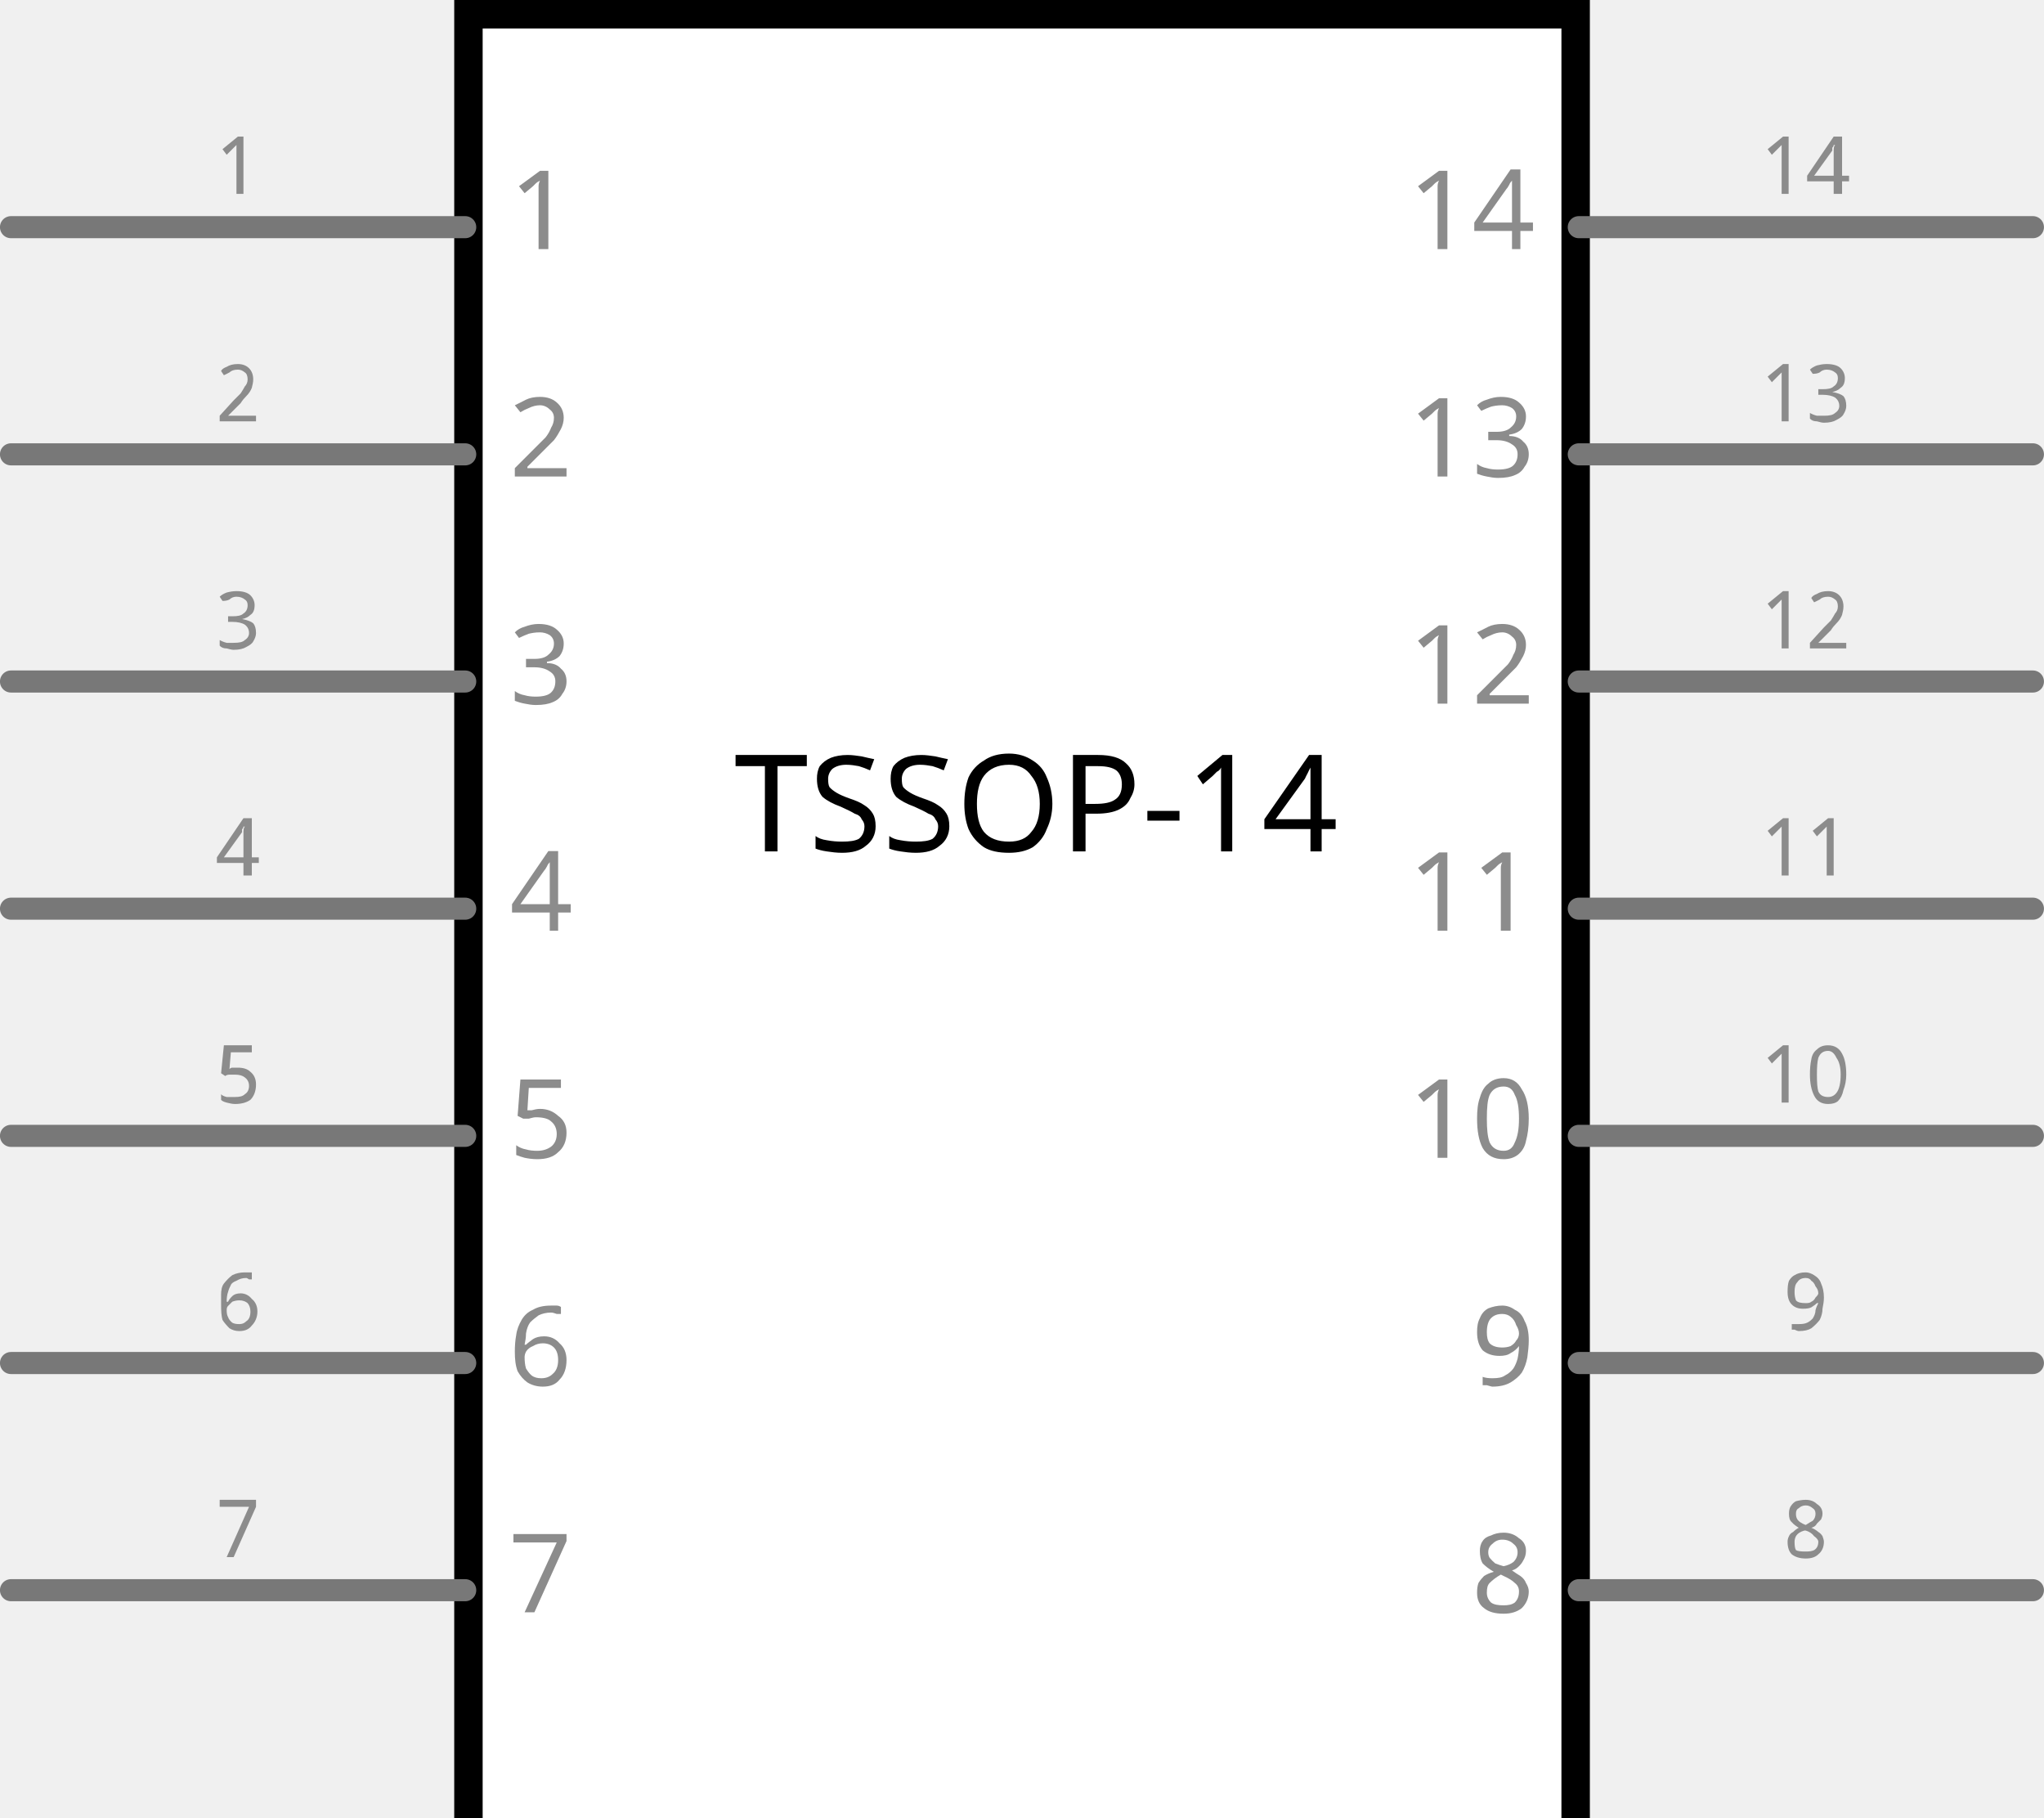
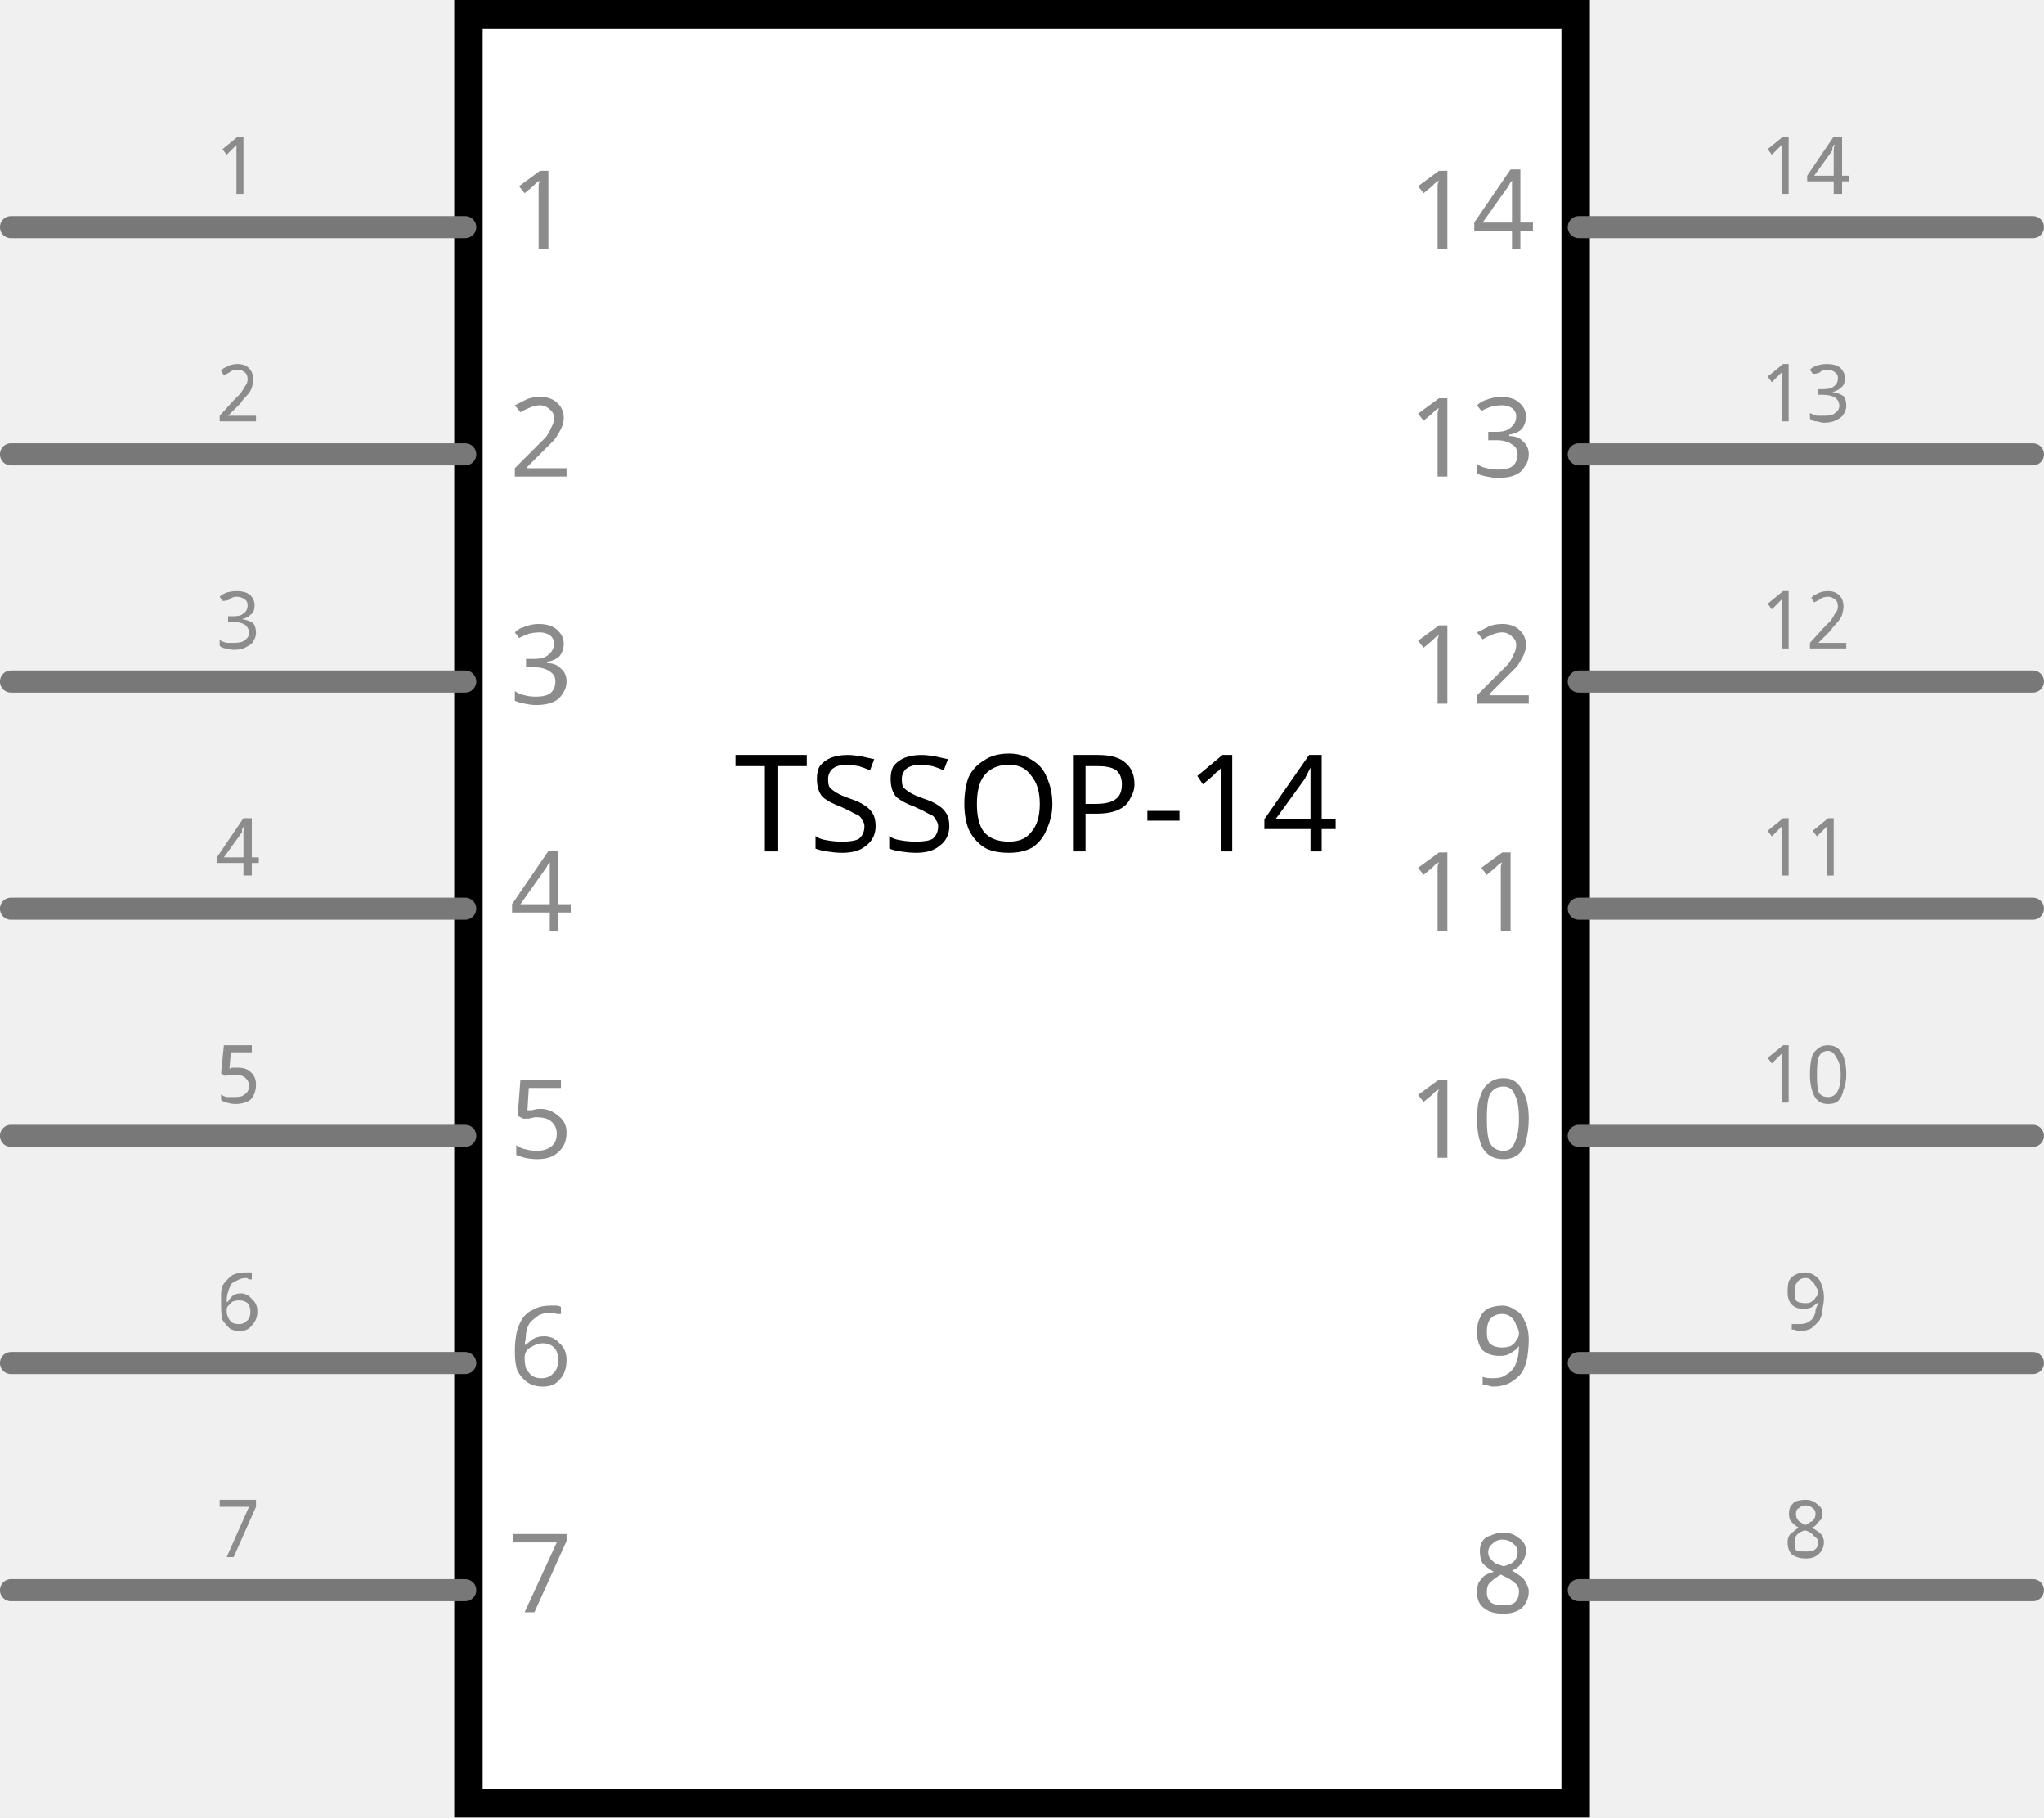
<svg xmlns="http://www.w3.org/2000/svg" version="1.2" baseProfile="tiny" x="0in" y="0in" width="0.9in" height="0.8in" viewBox="0 0 22.86 20.32">
  <g id="schematic">
-     <rect class="interior rect" x="5.239" y="0.159" width="12.383" height="22.543" fill="#FFFFFF" stroke="#000000" stroke-width="0.318" stroke-linecap="round" />
+     <rect class="interior rect" x="5.239" y="0.159" width="12.383" height="20.003" fill="#FFFFFF" stroke="#000000" stroke-width="0.318" stroke-linecap="round" />
    <line class="pin" x1="17.657" y1="2.54" x2="22.736" y2="2.54" fill="none" stroke="#787878" stroke-width="0.247" stroke-linecap="round" id="connector13pin" />
    <text class="text" font-family="'Droid Sans'" stroke="none" stroke-width="0" fill="#8c8c8c" font-size="0.882" x="20.197" y="2.17" text-anchor="middle">14</text>
    <text class="text" font-family="'Droid Sans'" stroke="none" stroke-width="0" fill="#8c8c8c" font-size="1.235" x="17.163" y="2.787" text-anchor="end">14</text>
    <rect class="terminal" x="22.736" y="2.417" width="0.247" height="0.247" fill="none" stroke="none" stroke-width="0" id="connector13terminal" />
    <line class="pin" x1="17.657" y1="5.08" x2="22.736" y2="5.08" fill="none" stroke="#787878" stroke-width="0.247" stroke-linecap="round" id="connector12pin" />
    <text class="text" font-family="'Droid Sans'" stroke="none" stroke-width="0" fill="#8c8c8c" font-size="0.882" x="20.197" y="4.71" text-anchor="middle">13</text>
    <text class="text" font-family="'Droid Sans'" stroke="none" stroke-width="0" fill="#8c8c8c" font-size="1.235" x="17.163" y="5.327" text-anchor="end">13</text>
    <rect class="terminal" x="22.736" y="4.957" width="0.247" height="0.247" fill="none" stroke="none" stroke-width="0" id="connector12terminal" />
    <line class="pin" x1="17.657" y1="7.62" x2="22.736" y2="7.62" fill="none" stroke="#787878" stroke-width="0.247" stroke-linecap="round" id="connector11pin" />
    <text class="text" font-family="'Droid Sans'" stroke="none" stroke-width="0" fill="#8c8c8c" font-size="0.882" x="20.197" y="7.25" text-anchor="middle">12</text>
    <text class="text" font-family="'Droid Sans'" stroke="none" stroke-width="0" fill="#8c8c8c" font-size="1.235" x="17.163" y="7.867" text-anchor="end">12</text>
    <rect class="terminal" x="22.736" y="7.497" width="0.247" height="0.247" fill="none" stroke="none" stroke-width="0" id="connector11terminal" />
    <line class="pin" x1="17.657" y1="10.16" x2="22.736" y2="10.16" fill="none" stroke="#787878" stroke-width="0.247" stroke-linecap="round" id="connector10pin" />
    <text class="text" font-family="'Droid Sans'" stroke="none" stroke-width="0" fill="#8c8c8c" font-size="0.882" x="20.197" y="9.79" text-anchor="middle">11</text>
    <text class="text" font-family="'Droid Sans'" stroke="none" stroke-width="0" fill="#8c8c8c" font-size="1.235" x="17.163" y="10.407" text-anchor="end">11</text>
    <rect class="terminal" x="22.736" y="10.037" width="0.247" height="0.247" fill="none" stroke="none" stroke-width="0" id="connector10terminal" />
    <line class="pin" x1="17.657" y1="12.7" x2="22.736" y2="12.7" fill="none" stroke="#787878" stroke-width="0.247" stroke-linecap="round" id="connector9pin" />
    <text class="text" font-family="'Droid Sans'" stroke="none" stroke-width="0" fill="#8c8c8c" font-size="0.882" x="20.197" y="12.33" text-anchor="middle">10</text>
    <text class="text" font-family="'Droid Sans'" stroke="none" stroke-width="0" fill="#8c8c8c" font-size="1.235" x="17.163" y="12.947" text-anchor="end">10</text>
    <rect class="terminal" x="22.736" y="12.576" width="0.247" height="0.247" fill="none" stroke="none" stroke-width="0" id="connector9terminal" />
    <line class="pin" x1="17.657" y1="15.24" x2="22.736" y2="15.24" fill="none" stroke="#787878" stroke-width="0.247" stroke-linecap="round" id="connector8pin" />
    <text class="text" font-family="'Droid Sans'" stroke="none" stroke-width="0" fill="#8c8c8c" font-size="0.882" x="20.197" y="14.87" text-anchor="middle">9</text>
    <text class="text" font-family="'Droid Sans'" stroke="none" stroke-width="0" fill="#8c8c8c" font-size="1.235" x="17.163" y="15.487" text-anchor="end">9</text>
    <rect class="terminal" x="22.736" y="15.117" width="0.247" height="0.247" fill="none" stroke="none" stroke-width="0" id="connector8terminal" />
    <line class="pin" x1="17.657" y1="17.78" x2="22.736" y2="17.78" fill="none" stroke="#787878" stroke-width="0.247" stroke-linecap="round" id="connector7pin" />
    <text class="text" font-family="'Droid Sans'" stroke="none" stroke-width="0" fill="#8c8c8c" font-size="0.882" x="20.197" y="17.41" text-anchor="middle">8</text>
    <text class="text" font-family="'Droid Sans'" stroke="none" stroke-width="0" fill="#8c8c8c" font-size="1.235" x="17.163" y="18.027" text-anchor="end">8</text>
    <rect class="terminal" x="22.736" y="17.657" width="0.247" height="0.247" fill="none" stroke="none" stroke-width="0" id="connector7terminal" />
    <line class="pin" x1="0.123" y1="2.54" x2="5.203" y2="2.54" fill="none" stroke="#787878" stroke-width="0.247" stroke-linecap="round" id="connector0pin" />
    <text class="text" font-family="'Droid Sans'" stroke="none" stroke-width="0" fill="#8c8c8c" font-size="0.882" x="2.663" y="2.17" text-anchor="middle">1</text>
    <text class="text" font-family="'Droid Sans'" stroke="none" stroke-width="0" fill="#8c8c8c" font-size="1.235" x="5.697" y="2.787" text-anchor="start">1</text>
    <rect class="terminal" x="-0.123" y="2.417" width="0.247" height="0.247" fill="none" stroke="none" stroke-width="0" id="connector0terminal" />
    <line class="pin" x1="0.123" y1="5.08" x2="5.203" y2="5.08" fill="none" stroke="#787878" stroke-width="0.247" stroke-linecap="round" id="connector1pin" />
    <text class="text" font-family="'Droid Sans'" stroke="none" stroke-width="0" fill="#8c8c8c" font-size="0.882" x="2.663" y="4.71" text-anchor="middle">2</text>
    <text class="text" font-family="'Droid Sans'" stroke="none" stroke-width="0" fill="#8c8c8c" font-size="1.235" x="5.697" y="5.327" text-anchor="start">2</text>
    <rect class="terminal" x="-0.123" y="4.957" width="0.247" height="0.247" fill="none" stroke="none" stroke-width="0" id="connector1terminal" />
    <line class="pin" x1="0.123" y1="7.62" x2="5.203" y2="7.62" fill="none" stroke="#787878" stroke-width="0.247" stroke-linecap="round" id="connector2pin" />
    <text class="text" font-family="'Droid Sans'" stroke="none" stroke-width="0" fill="#8c8c8c" font-size="0.882" x="2.663" y="7.25" text-anchor="middle">3</text>
    <text class="text" font-family="'Droid Sans'" stroke="none" stroke-width="0" fill="#8c8c8c" font-size="1.235" x="5.697" y="7.867" text-anchor="start">3</text>
    <rect class="terminal" x="-0.123" y="7.497" width="0.247" height="0.247" fill="none" stroke="none" stroke-width="0" id="connector2terminal" />
    <line class="pin" x1="0.123" y1="10.16" x2="5.203" y2="10.16" fill="none" stroke="#787878" stroke-width="0.247" stroke-linecap="round" id="connector3pin" />
    <text class="text" font-family="'Droid Sans'" stroke="none" stroke-width="0" fill="#8c8c8c" font-size="0.882" x="2.663" y="9.79" text-anchor="middle">4</text>
    <text class="text" font-family="'Droid Sans'" stroke="none" stroke-width="0" fill="#8c8c8c" font-size="1.235" x="5.697" y="10.407" text-anchor="start">4</text>
    <rect class="terminal" x="-0.123" y="10.037" width="0.247" height="0.247" fill="none" stroke="none" stroke-width="0" id="connector3terminal" />
    <line class="pin" x1="0.123" y1="12.7" x2="5.203" y2="12.7" fill="none" stroke="#787878" stroke-width="0.247" stroke-linecap="round" id="connector4pin" />
    <text class="text" font-family="'Droid Sans'" stroke="none" stroke-width="0" fill="#8c8c8c" font-size="0.882" x="2.663" y="12.33" text-anchor="middle">5</text>
    <text class="text" font-family="'Droid Sans'" stroke="none" stroke-width="0" fill="#8c8c8c" font-size="1.235" x="5.697" y="12.947" text-anchor="start">5</text>
    <rect class="terminal" x="-0.123" y="12.576" width="0.247" height="0.247" fill="none" stroke="none" stroke-width="0" id="connector4terminal" />
    <line class="pin" x1="0.123" y1="15.24" x2="5.203" y2="15.24" fill="none" stroke="#787878" stroke-width="0.247" stroke-linecap="round" id="connector5pin" />
    <text class="text" font-family="'Droid Sans'" stroke="none" stroke-width="0" fill="#8c8c8c" font-size="0.882" x="2.663" y="14.87" text-anchor="middle">6</text>
    <text class="text" font-family="'Droid Sans'" stroke="none" stroke-width="0" fill="#8c8c8c" font-size="1.235" x="5.697" y="15.487" text-anchor="start">6</text>
    <rect class="terminal" x="-0.123" y="15.117" width="0.247" height="0.247" fill="none" stroke="none" stroke-width="0" id="connector5terminal" />
    <line class="pin" x1="0.123" y1="17.78" x2="5.203" y2="17.78" fill="none" stroke="#787878" stroke-width="0.247" stroke-linecap="round" id="connector6pin" />
    <text class="text" font-family="'Droid Sans'" stroke="none" stroke-width="0" fill="#8c8c8c" font-size="0.882" x="2.663" y="17.41" text-anchor="middle">7</text>
    <text class="text" font-family="'Droid Sans'" stroke="none" stroke-width="0" fill="#8c8c8c" font-size="1.235" x="5.697" y="18.027" text-anchor="start">7</text>
    <rect class="terminal" x="-0.123" y="17.657" width="0.247" height="0.247" fill="none" stroke="none" stroke-width="0" id="connector6terminal" />
    <text class="text" id="label" font-family="'Droid Sans'" stroke="none" stroke-width="0" fill="#000000" font-size="1.499" x="11.589" y="9.519" text-anchor="middle">TSSOP-14</text>
  </g>
</svg>
